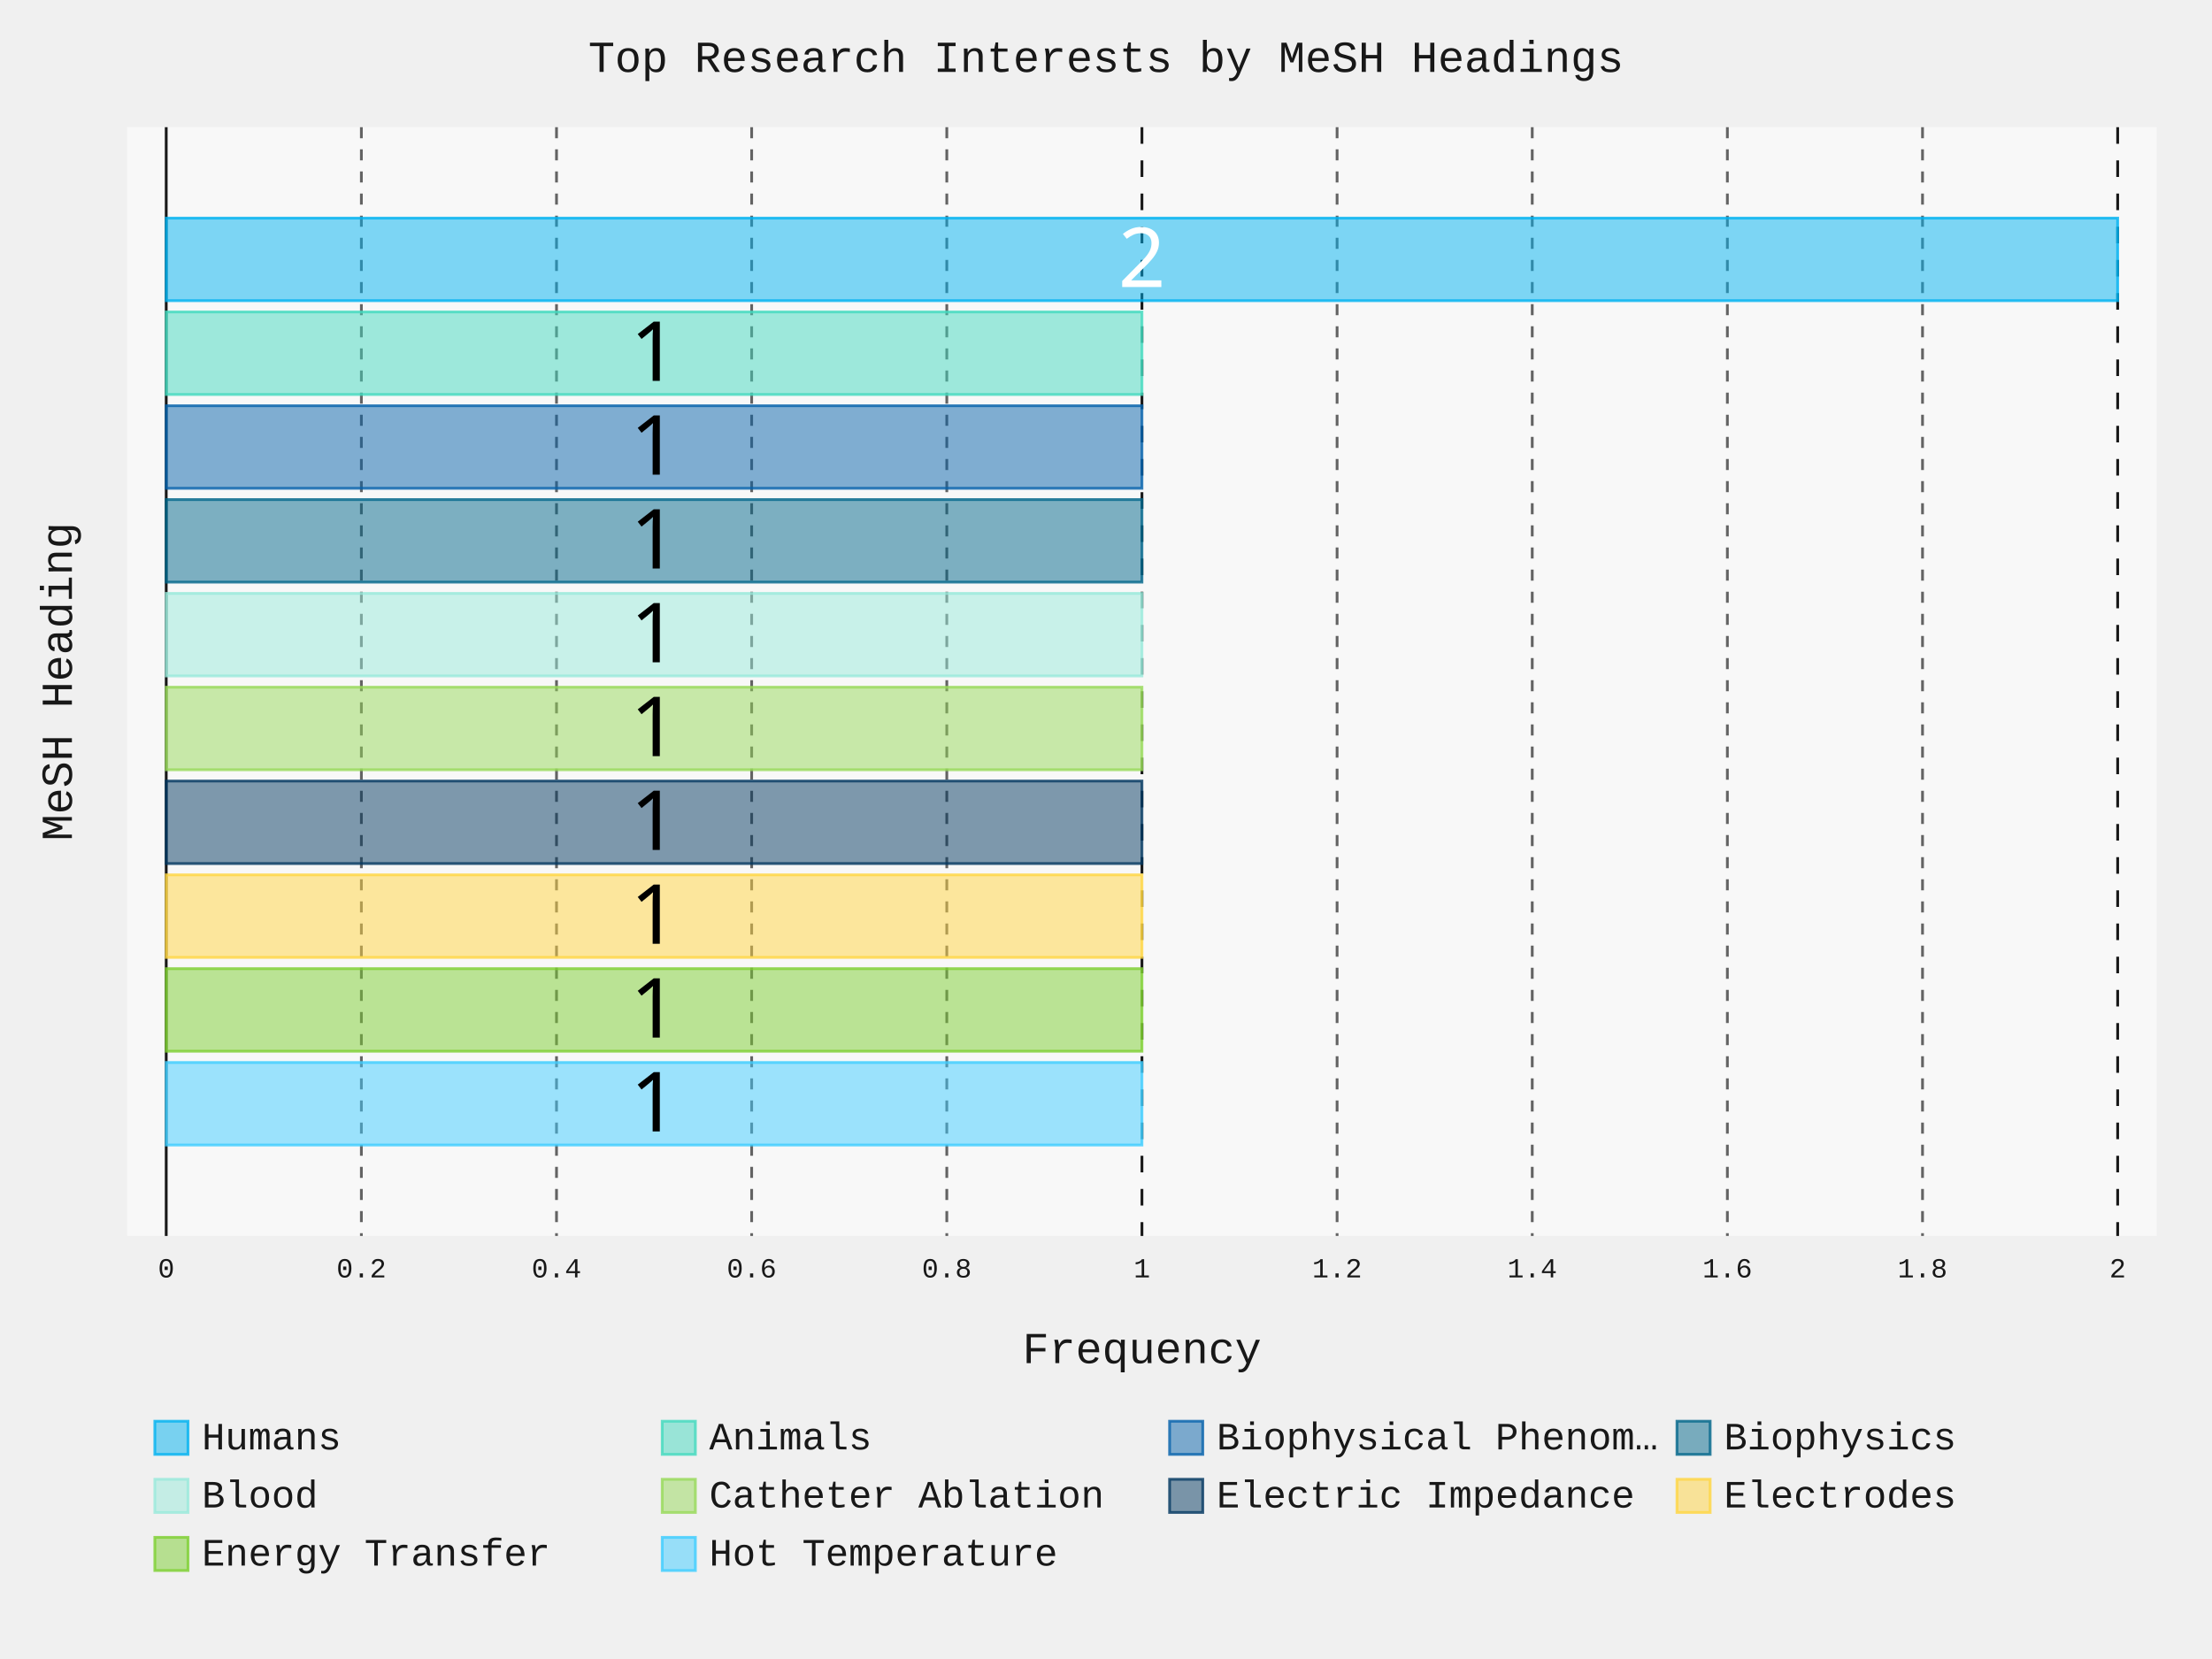
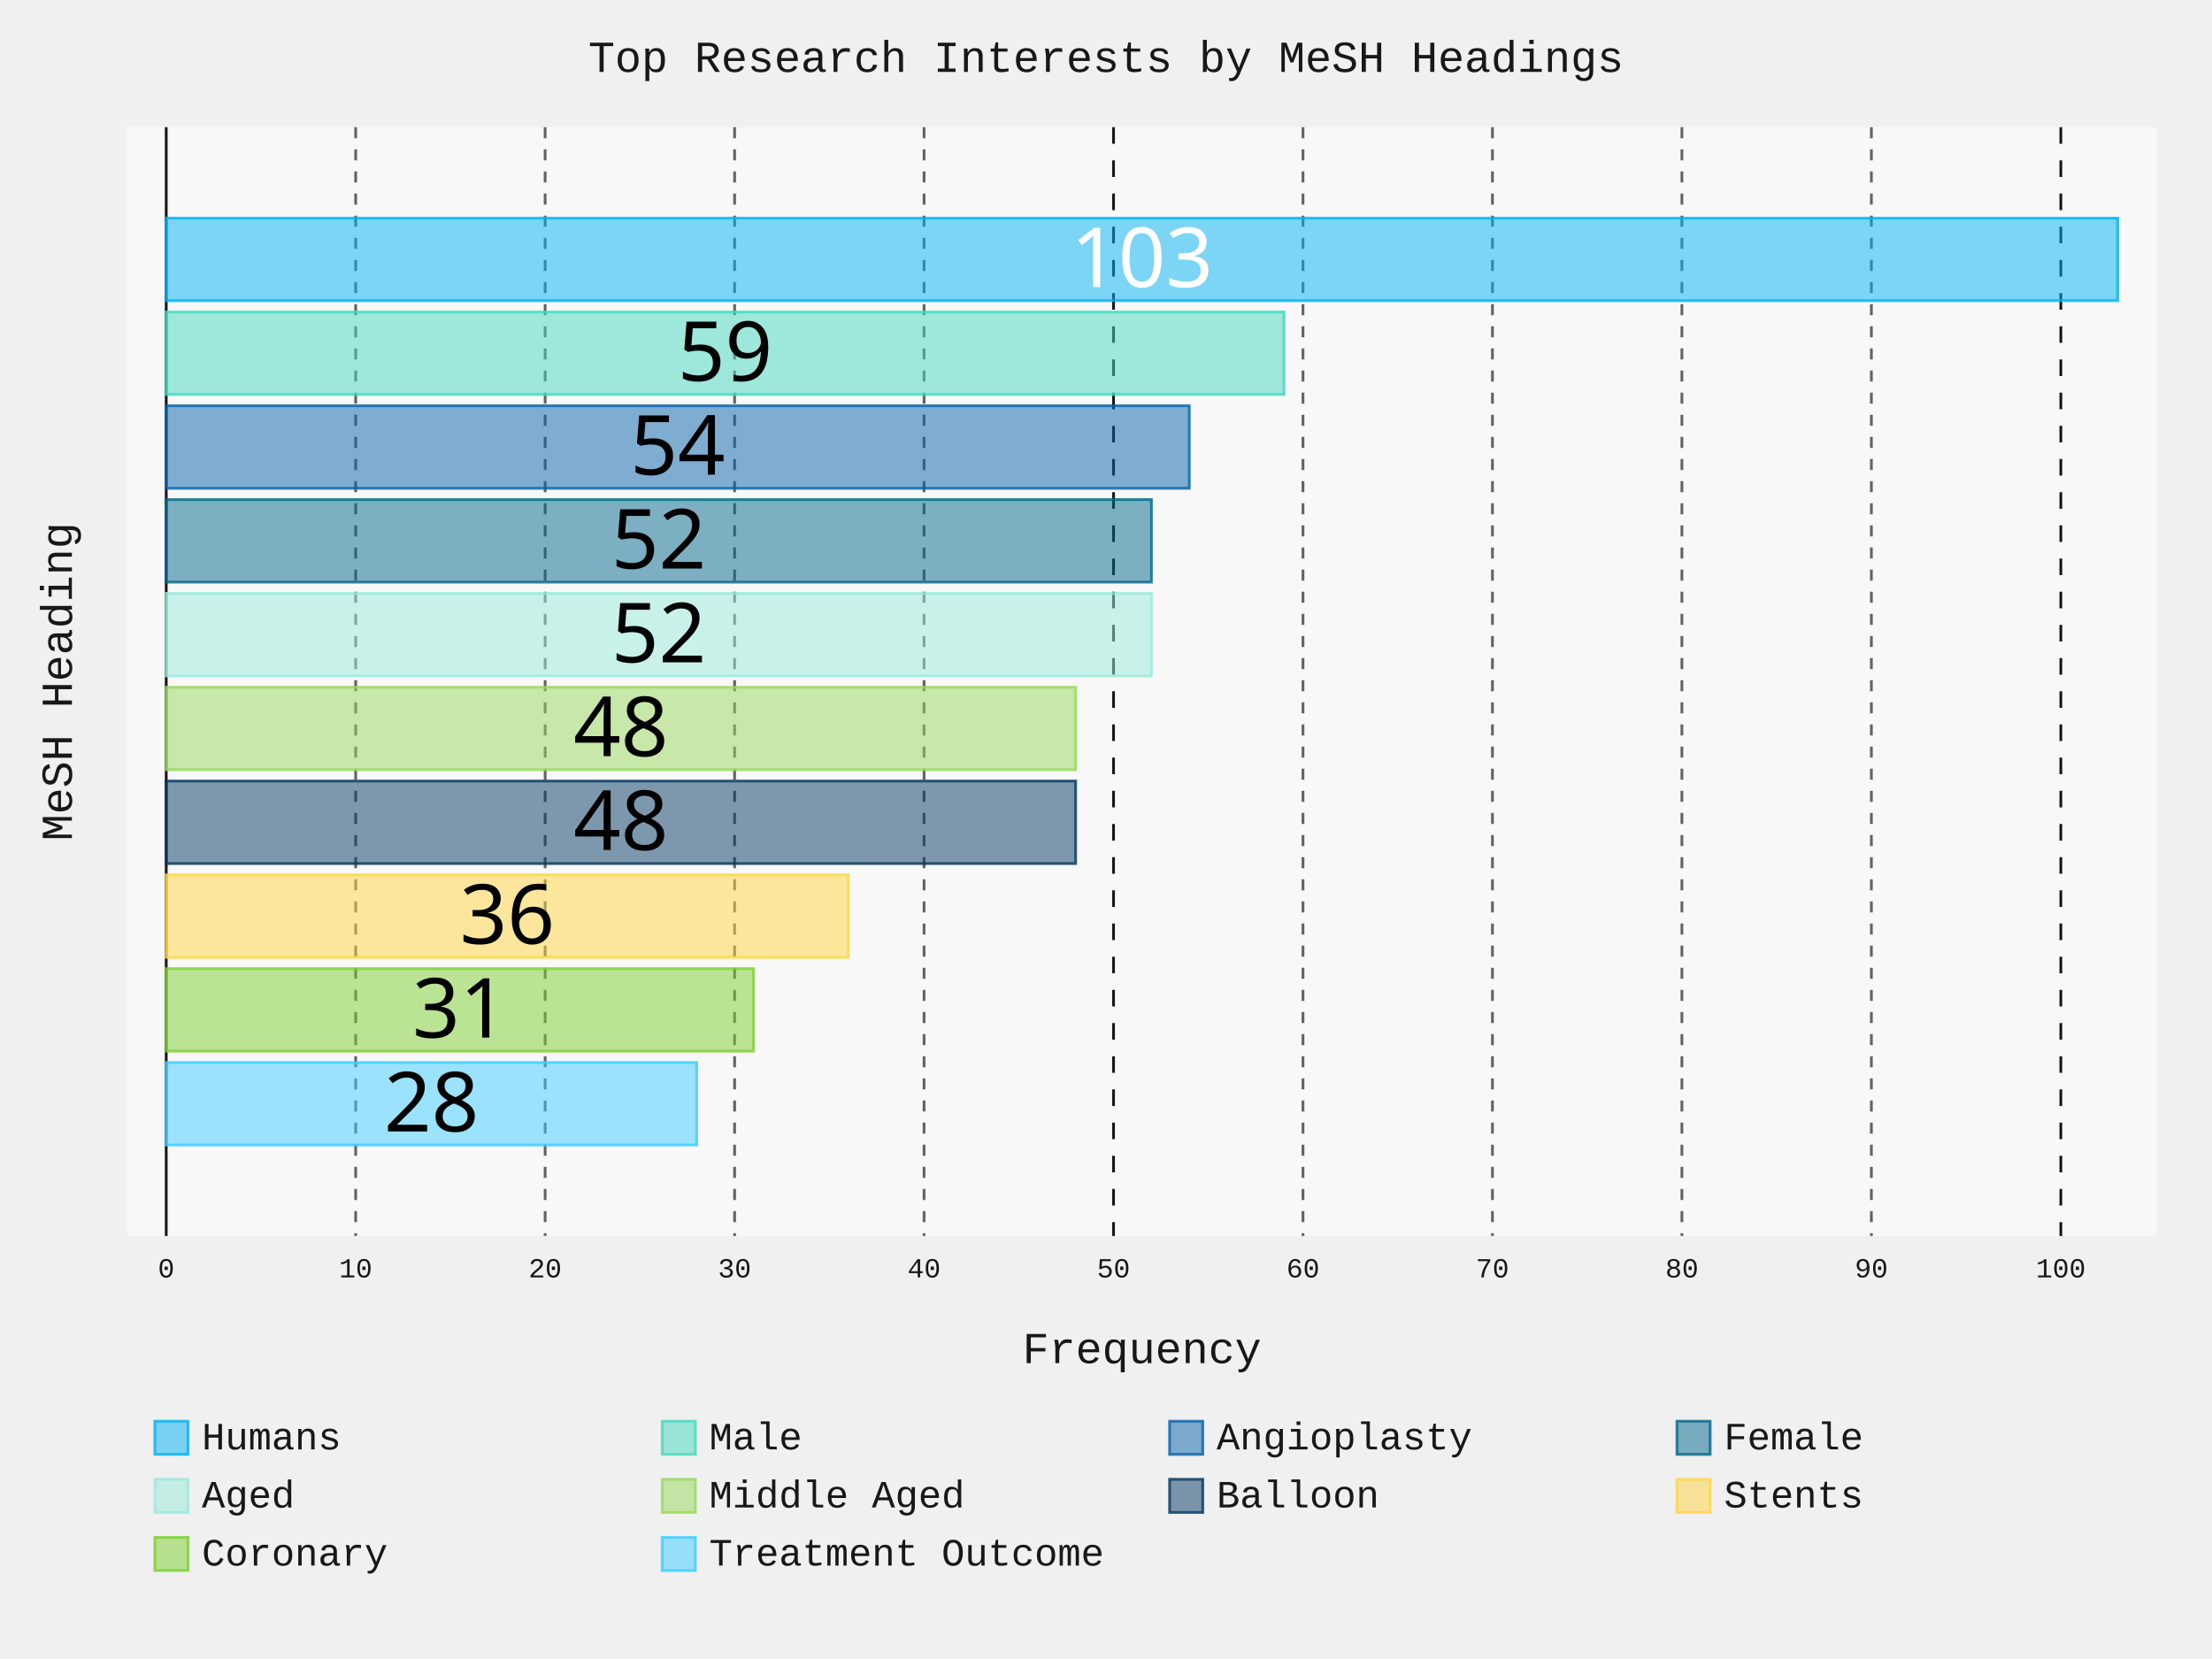
- <svg xmlns="http://www.w3.org/2000/svg" class="pygal-chart" id="chart-68ee748e-af53-4d6b-b1d8-5d255f3762d7" viewBox="0 0 800 600">
+ <svg xmlns="http://www.w3.org/2000/svg" class="pygal-chart" id="chart-0fa3976e-1bdc-4e65-8bab-09f7c438bee8" viewBox="0 0 800 600">
  <defs>
-     <style type="text/css">#chart-68ee748e-af53-4d6b-b1d8-5d255f3762d7{-webkit-user-select:none;-webkit-font-smoothing:antialiased;font-family:Consolas,"Liberation Mono",Menlo,Courier,monospace}#chart-68ee748e-af53-4d6b-b1d8-5d255f3762d7 .title{font-family:Consolas,"Liberation Mono",Menlo,Courier,monospace;font-size:16px}#chart-68ee748e-af53-4d6b-b1d8-5d255f3762d7 .legends .legend text{font-family:Consolas,"Liberation Mono",Menlo,Courier,monospace;font-size:14px}#chart-68ee748e-af53-4d6b-b1d8-5d255f3762d7 .axis text{font-family:Consolas,"Liberation Mono",Menlo,Courier,monospace;font-size:10px}#chart-68ee748e-af53-4d6b-b1d8-5d255f3762d7 .axis text.major{font-family:Consolas,"Liberation Mono",Menlo,Courier,monospace;font-size:10px}#chart-68ee748e-af53-4d6b-b1d8-5d255f3762d7 .text-overlay text.value{font-family:Raleway;font-size:30px}#chart-68ee748e-af53-4d6b-b1d8-5d255f3762d7 .text-overlay text.label{font-family:Consolas,"Liberation Mono",Menlo,Courier,monospace;font-size:10px}#chart-68ee748e-af53-4d6b-b1d8-5d255f3762d7 .tooltip{font-family:Consolas,"Liberation Mono",Menlo,Courier,monospace;font-size:14px}#chart-68ee748e-af53-4d6b-b1d8-5d255f3762d7 text.no_data{font-family:Consolas,"Liberation Mono",Menlo,Courier,monospace;font-size:64px}
- #chart-68ee748e-af53-4d6b-b1d8-5d255f3762d7{background-color:#f0f0f0}#chart-68ee748e-af53-4d6b-b1d8-5d255f3762d7 path,#chart-68ee748e-af53-4d6b-b1d8-5d255f3762d7 line,#chart-68ee748e-af53-4d6b-b1d8-5d255f3762d7 rect,#chart-68ee748e-af53-4d6b-b1d8-5d255f3762d7 circle{-webkit-transition:250ms ease-in;-moz-transition:250ms ease-in;transition:250ms ease-in}#chart-68ee748e-af53-4d6b-b1d8-5d255f3762d7 .graph &gt; .background{fill:#f0f0f0}#chart-68ee748e-af53-4d6b-b1d8-5d255f3762d7 .plot &gt; .background{fill:#f8f8f8}#chart-68ee748e-af53-4d6b-b1d8-5d255f3762d7 .graph{fill:rgba(0,0,0,0.9)}#chart-68ee748e-af53-4d6b-b1d8-5d255f3762d7 text.no_data{fill:rgba(0,0,0,0.9)}#chart-68ee748e-af53-4d6b-b1d8-5d255f3762d7 .title{fill:rgba(0,0,0,0.9)}#chart-68ee748e-af53-4d6b-b1d8-5d255f3762d7 .legends .legend text{fill:rgba(0,0,0,0.9)}#chart-68ee748e-af53-4d6b-b1d8-5d255f3762d7 .legends .legend:hover text{fill:rgba(0,0,0,0.9)}#chart-68ee748e-af53-4d6b-b1d8-5d255f3762d7 .axis .line{stroke:rgba(0,0,0,0.9)}#chart-68ee748e-af53-4d6b-b1d8-5d255f3762d7 .axis .guide.line{stroke:rgba(0,0,0,0.6)}#chart-68ee748e-af53-4d6b-b1d8-5d255f3762d7 .axis .major.line{stroke:rgba(0,0,0,0.9)}#chart-68ee748e-af53-4d6b-b1d8-5d255f3762d7 .axis text.major{fill:rgba(0,0,0,0.9)}#chart-68ee748e-af53-4d6b-b1d8-5d255f3762d7 .axis.y .guides:hover .guide.line,#chart-68ee748e-af53-4d6b-b1d8-5d255f3762d7 .line-graph .axis.x .guides:hover .guide.line,#chart-68ee748e-af53-4d6b-b1d8-5d255f3762d7 .stackedline-graph .axis.x .guides:hover .guide.line,#chart-68ee748e-af53-4d6b-b1d8-5d255f3762d7 .xy-graph .axis.x .guides:hover .guide.line{stroke:rgba(0,0,0,0.9)}#chart-68ee748e-af53-4d6b-b1d8-5d255f3762d7 .axis .guides:hover text{fill:rgba(0,0,0,0.9)}#chart-68ee748e-af53-4d6b-b1d8-5d255f3762d7 .reactive{fill-opacity:.5;stroke-opacity:.8}#chart-68ee748e-af53-4d6b-b1d8-5d255f3762d7 .ci{stroke:rgba(0,0,0,0.9)}#chart-68ee748e-af53-4d6b-b1d8-5d255f3762d7 .reactive.active,#chart-68ee748e-af53-4d6b-b1d8-5d255f3762d7 .active .reactive{fill-opacity:.9;stroke-opacity:.9;stroke-width:4}#chart-68ee748e-af53-4d6b-b1d8-5d255f3762d7 .ci .reactive.active{stroke-width:1.5}#chart-68ee748e-af53-4d6b-b1d8-5d255f3762d7 .series text{fill:rgba(0,0,0,0.9)}#chart-68ee748e-af53-4d6b-b1d8-5d255f3762d7 .tooltip rect{fill:#f8f8f8;stroke:rgba(0,0,0,0.9);-webkit-transition:opacity 250ms ease-in;-moz-transition:opacity 250ms ease-in;transition:opacity 250ms ease-in}#chart-68ee748e-af53-4d6b-b1d8-5d255f3762d7 .tooltip .label{fill:rgba(0,0,0,0.9)}#chart-68ee748e-af53-4d6b-b1d8-5d255f3762d7 .tooltip .label{fill:rgba(0,0,0,0.9)}#chart-68ee748e-af53-4d6b-b1d8-5d255f3762d7 .tooltip .legend{font-size:.8em;fill:rgba(0,0,0,0.6)}#chart-68ee748e-af53-4d6b-b1d8-5d255f3762d7 .tooltip .x_label{font-size:.6em;fill:rgba(0,0,0,0.9)}#chart-68ee748e-af53-4d6b-b1d8-5d255f3762d7 .tooltip .xlink{font-size:.5em;text-decoration:underline}#chart-68ee748e-af53-4d6b-b1d8-5d255f3762d7 .tooltip .value{font-size:1.5em}#chart-68ee748e-af53-4d6b-b1d8-5d255f3762d7 .bound{font-size:.5em}#chart-68ee748e-af53-4d6b-b1d8-5d255f3762d7 .max-value{font-size:.75em;fill:rgba(0,0,0,0.6)}#chart-68ee748e-af53-4d6b-b1d8-5d255f3762d7 .map-element{fill:#f8f8f8;stroke:rgba(0,0,0,0.6) !important}#chart-68ee748e-af53-4d6b-b1d8-5d255f3762d7 .map-element .reactive{fill-opacity:inherit;stroke-opacity:inherit}#chart-68ee748e-af53-4d6b-b1d8-5d255f3762d7 .color-0,#chart-68ee748e-af53-4d6b-b1d8-5d255f3762d7 .color-0 a:visited{stroke:#00b2f0;fill:#00b2f0}#chart-68ee748e-af53-4d6b-b1d8-5d255f3762d7 .color-1,#chart-68ee748e-af53-4d6b-b1d8-5d255f3762d7 .color-1 a:visited{stroke:#43d9be;fill:#43d9be}#chart-68ee748e-af53-4d6b-b1d8-5d255f3762d7 .color-2,#chart-68ee748e-af53-4d6b-b1d8-5d255f3762d7 .color-2 a:visited{stroke:#0662ab;fill:#0662ab}#chart-68ee748e-af53-4d6b-b1d8-5d255f3762d7 .color-3,#chart-68ee748e-af53-4d6b-b1d8-5d255f3762d7 .color-3 a:visited{stroke:#00668a;fill:#00668a}#chart-68ee748e-af53-4d6b-b1d8-5d255f3762d7 .color-4,#chart-68ee748e-af53-4d6b-b1d8-5d255f3762d7 .color-4 a:visited{stroke:#98eadb;fill:#98eadb}#chart-68ee748e-af53-4d6b-b1d8-5d255f3762d7 .color-5,#chart-68ee748e-af53-4d6b-b1d8-5d255f3762d7 .color-5 a:visited{stroke:#97d959;fill:#97d959}#chart-68ee748e-af53-4d6b-b1d8-5d255f3762d7 .color-6,#chart-68ee748e-af53-4d6b-b1d8-5d255f3762d7 .color-6 a:visited{stroke:#033861;fill:#033861}#chart-68ee748e-af53-4d6b-b1d8-5d255f3762d7 .color-7,#chart-68ee748e-af53-4d6b-b1d8-5d255f3762d7 .color-7 a:visited{stroke:#ffd541;fill:#ffd541}#chart-68ee748e-af53-4d6b-b1d8-5d255f3762d7 .color-8,#chart-68ee748e-af53-4d6b-b1d8-5d255f3762d7 .color-8 a:visited{stroke:#7dcf30;fill:#7dcf30}#chart-68ee748e-af53-4d6b-b1d8-5d255f3762d7 .color-9,#chart-68ee748e-af53-4d6b-b1d8-5d255f3762d7 .color-9 a:visited{stroke:#3ecdff;fill:#3ecdff}#chart-68ee748e-af53-4d6b-b1d8-5d255f3762d7 .text-overlay .color-0 text{fill:white}#chart-68ee748e-af53-4d6b-b1d8-5d255f3762d7 .text-overlay .color-1 text{fill:black}#chart-68ee748e-af53-4d6b-b1d8-5d255f3762d7 .text-overlay .color-2 text{fill:black}#chart-68ee748e-af53-4d6b-b1d8-5d255f3762d7 .text-overlay .color-3 text{fill:black}#chart-68ee748e-af53-4d6b-b1d8-5d255f3762d7 .text-overlay .color-4 text{fill:black}#chart-68ee748e-af53-4d6b-b1d8-5d255f3762d7 .text-overlay .color-5 text{fill:black}#chart-68ee748e-af53-4d6b-b1d8-5d255f3762d7 .text-overlay .color-6 text{fill:black}#chart-68ee748e-af53-4d6b-b1d8-5d255f3762d7 .text-overlay .color-7 text{fill:black}#chart-68ee748e-af53-4d6b-b1d8-5d255f3762d7 .text-overlay .color-8 text{fill:black}#chart-68ee748e-af53-4d6b-b1d8-5d255f3762d7 .text-overlay .color-9 text{fill:black}
- #chart-68ee748e-af53-4d6b-b1d8-5d255f3762d7 text.no_data{text-anchor:middle}#chart-68ee748e-af53-4d6b-b1d8-5d255f3762d7 .guide.line{fill:none}#chart-68ee748e-af53-4d6b-b1d8-5d255f3762d7 .centered{text-anchor:middle}#chart-68ee748e-af53-4d6b-b1d8-5d255f3762d7 .title{text-anchor:middle}#chart-68ee748e-af53-4d6b-b1d8-5d255f3762d7 .legends .legend text{fill-opacity:1}#chart-68ee748e-af53-4d6b-b1d8-5d255f3762d7 .axis.x text{text-anchor:middle}#chart-68ee748e-af53-4d6b-b1d8-5d255f3762d7 .axis.x:not(.web) text[transform]{text-anchor:start}#chart-68ee748e-af53-4d6b-b1d8-5d255f3762d7 .axis.x:not(.web) text[transform].backwards{text-anchor:end}#chart-68ee748e-af53-4d6b-b1d8-5d255f3762d7 .axis.y text{text-anchor:end}#chart-68ee748e-af53-4d6b-b1d8-5d255f3762d7 .axis.y text[transform].backwards{text-anchor:start}#chart-68ee748e-af53-4d6b-b1d8-5d255f3762d7 .axis.y2 text{text-anchor:start}#chart-68ee748e-af53-4d6b-b1d8-5d255f3762d7 .axis.y2 text[transform].backwards{text-anchor:end}#chart-68ee748e-af53-4d6b-b1d8-5d255f3762d7 .axis .guide.line{stroke-dasharray:4,4}#chart-68ee748e-af53-4d6b-b1d8-5d255f3762d7 .axis .major.guide.line{stroke-dasharray:6,6}#chart-68ee748e-af53-4d6b-b1d8-5d255f3762d7 .horizontal .axis.y .guide.line,#chart-68ee748e-af53-4d6b-b1d8-5d255f3762d7 .horizontal .axis.y2 .guide.line,#chart-68ee748e-af53-4d6b-b1d8-5d255f3762d7 .vertical .axis.x .guide.line{opacity:0}#chart-68ee748e-af53-4d6b-b1d8-5d255f3762d7 .horizontal .axis.always_show .guide.line,#chart-68ee748e-af53-4d6b-b1d8-5d255f3762d7 .vertical .axis.always_show .guide.line{opacity:1 !important}#chart-68ee748e-af53-4d6b-b1d8-5d255f3762d7 .axis.y .guides:hover .guide.line,#chart-68ee748e-af53-4d6b-b1d8-5d255f3762d7 .axis.y2 .guides:hover .guide.line,#chart-68ee748e-af53-4d6b-b1d8-5d255f3762d7 .axis.x .guides:hover .guide.line{opacity:1}#chart-68ee748e-af53-4d6b-b1d8-5d255f3762d7 .axis .guides:hover text{opacity:1}#chart-68ee748e-af53-4d6b-b1d8-5d255f3762d7 .nofill{fill:none}#chart-68ee748e-af53-4d6b-b1d8-5d255f3762d7 .subtle-fill{fill-opacity:.2}#chart-68ee748e-af53-4d6b-b1d8-5d255f3762d7 .dot{stroke-width:1px;fill-opacity:1}#chart-68ee748e-af53-4d6b-b1d8-5d255f3762d7 .dot.active{stroke-width:5px}#chart-68ee748e-af53-4d6b-b1d8-5d255f3762d7 .dot.negative{fill:transparent}#chart-68ee748e-af53-4d6b-b1d8-5d255f3762d7 text,#chart-68ee748e-af53-4d6b-b1d8-5d255f3762d7 tspan{stroke:none !important}#chart-68ee748e-af53-4d6b-b1d8-5d255f3762d7 .series text.active{opacity:1}#chart-68ee748e-af53-4d6b-b1d8-5d255f3762d7 .tooltip rect{fill-opacity:.95;stroke-width:.5}#chart-68ee748e-af53-4d6b-b1d8-5d255f3762d7 .tooltip text{fill-opacity:1}#chart-68ee748e-af53-4d6b-b1d8-5d255f3762d7 .showable{visibility:hidden}#chart-68ee748e-af53-4d6b-b1d8-5d255f3762d7 .showable.shown{visibility:visible}#chart-68ee748e-af53-4d6b-b1d8-5d255f3762d7 .gauge-background{fill:rgba(229,229,229,1);stroke:none}#chart-68ee748e-af53-4d6b-b1d8-5d255f3762d7 .bg-lines{stroke:#f0f0f0;stroke-width:2px}</style>
+     <style type="text/css">#chart-0fa3976e-1bdc-4e65-8bab-09f7c438bee8{-webkit-user-select:none;-webkit-font-smoothing:antialiased;font-family:Consolas,"Liberation Mono",Menlo,Courier,monospace}#chart-0fa3976e-1bdc-4e65-8bab-09f7c438bee8 .title{font-family:Consolas,"Liberation Mono",Menlo,Courier,monospace;font-size:16px}#chart-0fa3976e-1bdc-4e65-8bab-09f7c438bee8 .legends .legend text{font-family:Consolas,"Liberation Mono",Menlo,Courier,monospace;font-size:14px}#chart-0fa3976e-1bdc-4e65-8bab-09f7c438bee8 .axis text{font-family:Consolas,"Liberation Mono",Menlo,Courier,monospace;font-size:10px}#chart-0fa3976e-1bdc-4e65-8bab-09f7c438bee8 .axis text.major{font-family:Consolas,"Liberation Mono",Menlo,Courier,monospace;font-size:10px}#chart-0fa3976e-1bdc-4e65-8bab-09f7c438bee8 .text-overlay text.value{font-family:Raleway;font-size:30px}#chart-0fa3976e-1bdc-4e65-8bab-09f7c438bee8 .text-overlay text.label{font-family:Consolas,"Liberation Mono",Menlo,Courier,monospace;font-size:10px}#chart-0fa3976e-1bdc-4e65-8bab-09f7c438bee8 .tooltip{font-family:Consolas,"Liberation Mono",Menlo,Courier,monospace;font-size:14px}#chart-0fa3976e-1bdc-4e65-8bab-09f7c438bee8 text.no_data{font-family:Consolas,"Liberation Mono",Menlo,Courier,monospace;font-size:64px}
+ #chart-0fa3976e-1bdc-4e65-8bab-09f7c438bee8{background-color:#f0f0f0}#chart-0fa3976e-1bdc-4e65-8bab-09f7c438bee8 path,#chart-0fa3976e-1bdc-4e65-8bab-09f7c438bee8 line,#chart-0fa3976e-1bdc-4e65-8bab-09f7c438bee8 rect,#chart-0fa3976e-1bdc-4e65-8bab-09f7c438bee8 circle{-webkit-transition:250ms ease-in;-moz-transition:250ms ease-in;transition:250ms ease-in}#chart-0fa3976e-1bdc-4e65-8bab-09f7c438bee8 .graph &gt; .background{fill:#f0f0f0}#chart-0fa3976e-1bdc-4e65-8bab-09f7c438bee8 .plot &gt; .background{fill:#f8f8f8}#chart-0fa3976e-1bdc-4e65-8bab-09f7c438bee8 .graph{fill:rgba(0,0,0,0.9)}#chart-0fa3976e-1bdc-4e65-8bab-09f7c438bee8 text.no_data{fill:rgba(0,0,0,0.9)}#chart-0fa3976e-1bdc-4e65-8bab-09f7c438bee8 .title{fill:rgba(0,0,0,0.9)}#chart-0fa3976e-1bdc-4e65-8bab-09f7c438bee8 .legends .legend text{fill:rgba(0,0,0,0.9)}#chart-0fa3976e-1bdc-4e65-8bab-09f7c438bee8 .legends .legend:hover text{fill:rgba(0,0,0,0.9)}#chart-0fa3976e-1bdc-4e65-8bab-09f7c438bee8 .axis .line{stroke:rgba(0,0,0,0.9)}#chart-0fa3976e-1bdc-4e65-8bab-09f7c438bee8 .axis .guide.line{stroke:rgba(0,0,0,0.6)}#chart-0fa3976e-1bdc-4e65-8bab-09f7c438bee8 .axis .major.line{stroke:rgba(0,0,0,0.9)}#chart-0fa3976e-1bdc-4e65-8bab-09f7c438bee8 .axis text.major{fill:rgba(0,0,0,0.9)}#chart-0fa3976e-1bdc-4e65-8bab-09f7c438bee8 .axis.y .guides:hover .guide.line,#chart-0fa3976e-1bdc-4e65-8bab-09f7c438bee8 .line-graph .axis.x .guides:hover .guide.line,#chart-0fa3976e-1bdc-4e65-8bab-09f7c438bee8 .stackedline-graph .axis.x .guides:hover .guide.line,#chart-0fa3976e-1bdc-4e65-8bab-09f7c438bee8 .xy-graph .axis.x .guides:hover .guide.line{stroke:rgba(0,0,0,0.9)}#chart-0fa3976e-1bdc-4e65-8bab-09f7c438bee8 .axis .guides:hover text{fill:rgba(0,0,0,0.9)}#chart-0fa3976e-1bdc-4e65-8bab-09f7c438bee8 .reactive{fill-opacity:.5;stroke-opacity:.8}#chart-0fa3976e-1bdc-4e65-8bab-09f7c438bee8 .ci{stroke:rgba(0,0,0,0.9)}#chart-0fa3976e-1bdc-4e65-8bab-09f7c438bee8 .reactive.active,#chart-0fa3976e-1bdc-4e65-8bab-09f7c438bee8 .active .reactive{fill-opacity:.9;stroke-opacity:.9;stroke-width:4}#chart-0fa3976e-1bdc-4e65-8bab-09f7c438bee8 .ci .reactive.active{stroke-width:1.5}#chart-0fa3976e-1bdc-4e65-8bab-09f7c438bee8 .series text{fill:rgba(0,0,0,0.9)}#chart-0fa3976e-1bdc-4e65-8bab-09f7c438bee8 .tooltip rect{fill:#f8f8f8;stroke:rgba(0,0,0,0.9);-webkit-transition:opacity 250ms ease-in;-moz-transition:opacity 250ms ease-in;transition:opacity 250ms ease-in}#chart-0fa3976e-1bdc-4e65-8bab-09f7c438bee8 .tooltip .label{fill:rgba(0,0,0,0.9)}#chart-0fa3976e-1bdc-4e65-8bab-09f7c438bee8 .tooltip .label{fill:rgba(0,0,0,0.9)}#chart-0fa3976e-1bdc-4e65-8bab-09f7c438bee8 .tooltip .legend{font-size:.8em;fill:rgba(0,0,0,0.6)}#chart-0fa3976e-1bdc-4e65-8bab-09f7c438bee8 .tooltip .x_label{font-size:.6em;fill:rgba(0,0,0,0.9)}#chart-0fa3976e-1bdc-4e65-8bab-09f7c438bee8 .tooltip .xlink{font-size:.5em;text-decoration:underline}#chart-0fa3976e-1bdc-4e65-8bab-09f7c438bee8 .tooltip .value{font-size:1.5em}#chart-0fa3976e-1bdc-4e65-8bab-09f7c438bee8 .bound{font-size:.5em}#chart-0fa3976e-1bdc-4e65-8bab-09f7c438bee8 .max-value{font-size:.75em;fill:rgba(0,0,0,0.6)}#chart-0fa3976e-1bdc-4e65-8bab-09f7c438bee8 .map-element{fill:#f8f8f8;stroke:rgba(0,0,0,0.6) !important}#chart-0fa3976e-1bdc-4e65-8bab-09f7c438bee8 .map-element .reactive{fill-opacity:inherit;stroke-opacity:inherit}#chart-0fa3976e-1bdc-4e65-8bab-09f7c438bee8 .color-0,#chart-0fa3976e-1bdc-4e65-8bab-09f7c438bee8 .color-0 a:visited{stroke:#00b2f0;fill:#00b2f0}#chart-0fa3976e-1bdc-4e65-8bab-09f7c438bee8 .color-1,#chart-0fa3976e-1bdc-4e65-8bab-09f7c438bee8 .color-1 a:visited{stroke:#43d9be;fill:#43d9be}#chart-0fa3976e-1bdc-4e65-8bab-09f7c438bee8 .color-2,#chart-0fa3976e-1bdc-4e65-8bab-09f7c438bee8 .color-2 a:visited{stroke:#0662ab;fill:#0662ab}#chart-0fa3976e-1bdc-4e65-8bab-09f7c438bee8 .color-3,#chart-0fa3976e-1bdc-4e65-8bab-09f7c438bee8 .color-3 a:visited{stroke:#00668a;fill:#00668a}#chart-0fa3976e-1bdc-4e65-8bab-09f7c438bee8 .color-4,#chart-0fa3976e-1bdc-4e65-8bab-09f7c438bee8 .color-4 a:visited{stroke:#98eadb;fill:#98eadb}#chart-0fa3976e-1bdc-4e65-8bab-09f7c438bee8 .color-5,#chart-0fa3976e-1bdc-4e65-8bab-09f7c438bee8 .color-5 a:visited{stroke:#97d959;fill:#97d959}#chart-0fa3976e-1bdc-4e65-8bab-09f7c438bee8 .color-6,#chart-0fa3976e-1bdc-4e65-8bab-09f7c438bee8 .color-6 a:visited{stroke:#033861;fill:#033861}#chart-0fa3976e-1bdc-4e65-8bab-09f7c438bee8 .color-7,#chart-0fa3976e-1bdc-4e65-8bab-09f7c438bee8 .color-7 a:visited{stroke:#ffd541;fill:#ffd541}#chart-0fa3976e-1bdc-4e65-8bab-09f7c438bee8 .color-8,#chart-0fa3976e-1bdc-4e65-8bab-09f7c438bee8 .color-8 a:visited{stroke:#7dcf30;fill:#7dcf30}#chart-0fa3976e-1bdc-4e65-8bab-09f7c438bee8 .color-9,#chart-0fa3976e-1bdc-4e65-8bab-09f7c438bee8 .color-9 a:visited{stroke:#3ecdff;fill:#3ecdff}#chart-0fa3976e-1bdc-4e65-8bab-09f7c438bee8 .text-overlay .color-0 text{fill:white}#chart-0fa3976e-1bdc-4e65-8bab-09f7c438bee8 .text-overlay .color-1 text{fill:black}#chart-0fa3976e-1bdc-4e65-8bab-09f7c438bee8 .text-overlay .color-2 text{fill:black}#chart-0fa3976e-1bdc-4e65-8bab-09f7c438bee8 .text-overlay .color-3 text{fill:black}#chart-0fa3976e-1bdc-4e65-8bab-09f7c438bee8 .text-overlay .color-4 text{fill:black}#chart-0fa3976e-1bdc-4e65-8bab-09f7c438bee8 .text-overlay .color-5 text{fill:black}#chart-0fa3976e-1bdc-4e65-8bab-09f7c438bee8 .text-overlay .color-6 text{fill:black}#chart-0fa3976e-1bdc-4e65-8bab-09f7c438bee8 .text-overlay .color-7 text{fill:black}#chart-0fa3976e-1bdc-4e65-8bab-09f7c438bee8 .text-overlay .color-8 text{fill:black}#chart-0fa3976e-1bdc-4e65-8bab-09f7c438bee8 .text-overlay .color-9 text{fill:black}
+ #chart-0fa3976e-1bdc-4e65-8bab-09f7c438bee8 text.no_data{text-anchor:middle}#chart-0fa3976e-1bdc-4e65-8bab-09f7c438bee8 .guide.line{fill:none}#chart-0fa3976e-1bdc-4e65-8bab-09f7c438bee8 .centered{text-anchor:middle}#chart-0fa3976e-1bdc-4e65-8bab-09f7c438bee8 .title{text-anchor:middle}#chart-0fa3976e-1bdc-4e65-8bab-09f7c438bee8 .legends .legend text{fill-opacity:1}#chart-0fa3976e-1bdc-4e65-8bab-09f7c438bee8 .axis.x text{text-anchor:middle}#chart-0fa3976e-1bdc-4e65-8bab-09f7c438bee8 .axis.x:not(.web) text[transform]{text-anchor:start}#chart-0fa3976e-1bdc-4e65-8bab-09f7c438bee8 .axis.x:not(.web) text[transform].backwards{text-anchor:end}#chart-0fa3976e-1bdc-4e65-8bab-09f7c438bee8 .axis.y text{text-anchor:end}#chart-0fa3976e-1bdc-4e65-8bab-09f7c438bee8 .axis.y text[transform].backwards{text-anchor:start}#chart-0fa3976e-1bdc-4e65-8bab-09f7c438bee8 .axis.y2 text{text-anchor:start}#chart-0fa3976e-1bdc-4e65-8bab-09f7c438bee8 .axis.y2 text[transform].backwards{text-anchor:end}#chart-0fa3976e-1bdc-4e65-8bab-09f7c438bee8 .axis .guide.line{stroke-dasharray:4,4}#chart-0fa3976e-1bdc-4e65-8bab-09f7c438bee8 .axis .major.guide.line{stroke-dasharray:6,6}#chart-0fa3976e-1bdc-4e65-8bab-09f7c438bee8 .horizontal .axis.y .guide.line,#chart-0fa3976e-1bdc-4e65-8bab-09f7c438bee8 .horizontal .axis.y2 .guide.line,#chart-0fa3976e-1bdc-4e65-8bab-09f7c438bee8 .vertical .axis.x .guide.line{opacity:0}#chart-0fa3976e-1bdc-4e65-8bab-09f7c438bee8 .horizontal .axis.always_show .guide.line,#chart-0fa3976e-1bdc-4e65-8bab-09f7c438bee8 .vertical .axis.always_show .guide.line{opacity:1 !important}#chart-0fa3976e-1bdc-4e65-8bab-09f7c438bee8 .axis.y .guides:hover .guide.line,#chart-0fa3976e-1bdc-4e65-8bab-09f7c438bee8 .axis.y2 .guides:hover .guide.line,#chart-0fa3976e-1bdc-4e65-8bab-09f7c438bee8 .axis.x .guides:hover .guide.line{opacity:1}#chart-0fa3976e-1bdc-4e65-8bab-09f7c438bee8 .axis .guides:hover text{opacity:1}#chart-0fa3976e-1bdc-4e65-8bab-09f7c438bee8 .nofill{fill:none}#chart-0fa3976e-1bdc-4e65-8bab-09f7c438bee8 .subtle-fill{fill-opacity:.2}#chart-0fa3976e-1bdc-4e65-8bab-09f7c438bee8 .dot{stroke-width:1px;fill-opacity:1}#chart-0fa3976e-1bdc-4e65-8bab-09f7c438bee8 .dot.active{stroke-width:5px}#chart-0fa3976e-1bdc-4e65-8bab-09f7c438bee8 .dot.negative{fill:transparent}#chart-0fa3976e-1bdc-4e65-8bab-09f7c438bee8 text,#chart-0fa3976e-1bdc-4e65-8bab-09f7c438bee8 tspan{stroke:none !important}#chart-0fa3976e-1bdc-4e65-8bab-09f7c438bee8 .series text.active{opacity:1}#chart-0fa3976e-1bdc-4e65-8bab-09f7c438bee8 .tooltip rect{fill-opacity:.95;stroke-width:.5}#chart-0fa3976e-1bdc-4e65-8bab-09f7c438bee8 .tooltip text{fill-opacity:1}#chart-0fa3976e-1bdc-4e65-8bab-09f7c438bee8 .showable{visibility:hidden}#chart-0fa3976e-1bdc-4e65-8bab-09f7c438bee8 .showable.shown{visibility:visible}#chart-0fa3976e-1bdc-4e65-8bab-09f7c438bee8 .gauge-background{fill:rgba(229,229,229,1);stroke:none}#chart-0fa3976e-1bdc-4e65-8bab-09f7c438bee8 .bg-lines{stroke:#f0f0f0;stroke-width:2px}</style>
  </defs>
  <g class="graph horizontalbar-graph horizontal">
    <rect class="background" height="600" width="800" x="0" y="0" />
    <g class="plot" transform="translate(46, 46)">
      <rect class="background" height="401.0" width="734" x="0" y="0" />
      <g class="axis x always_show">
        <g class="guides">
          <path class="axis major line" d="M14.115 0 v401" />
          <text class="major" x="14.115" y="416.0">0</text>
        </g>
        <g class="guides">
-           <path class="guide line" d="M84.692 0 v401" />
-           <text class="" x="84.692" y="416.0">0.2</text>
-         </g>
-         <g class="guides">
-           <path class="guide line" d="M155.269 0 v401" />
-           <text class="" x="155.269" y="416.0">0.4</text>
-         </g>
-         <g class="guides">
-           <path class="guide line" d="M225.846 0 v401" />
-           <text class="" x="225.846" y="416.0">0.6</text>
-         </g>
-         <g class="guides">
-           <path class="guide line" d="M296.423 0 v401" />
-           <text class="" x="296.423" y="416.0">0.8</text>
-         </g>
-         <g class="guides">
-           <path class="major guide line" d="M367 0 v401" />
-           <text class="major" x="367.0" y="416.0">1</text>
-         </g>
-         <g class="guides">
-           <path class="guide line" d="M437.577 0 v401" />
-           <text class="" x="437.577" y="416.0">1.2</text>
-         </g>
-         <g class="guides">
-           <path class="guide line" d="M508.154 0 v401" />
-           <text class="" x="508.154" y="416.0">1.4</text>
-         </g>
-         <g class="guides">
-           <path class="guide line" d="M578.731 0 v401" />
-           <text class="" x="578.731" y="416.0">1.6</text>
-         </g>
-         <g class="guides">
-           <path class="guide line" d="M649.308 0 v401" />
-           <text class="" x="649.308" y="416.0">1.8</text>
-         </g>
-         <g class="guides">
-           <path class="major guide line" d="M719.885 0 v401" />
-           <text class="major" x="719.885" y="416.0">2</text>
+           <path class="guide line" d="M82.637 0 v401" />
+           <text class="" x="82.637" y="416.0">10</text>
+         </g>
+         <g class="guides">
+           <path class="guide line" d="M151.158 0 v401" />
+           <text class="" x="151.158" y="416.0">20</text>
+         </g>
+         <g class="guides">
+           <path class="guide line" d="M219.679 0 v401" />
+           <text class="" x="219.679" y="416.0">30</text>
+         </g>
+         <g class="guides">
+           <path class="guide line" d="M288.201 0 v401" />
+           <text class="" x="288.201" y="416.0">40</text>
+         </g>
+         <g class="guides">
+           <path class="major guide line" d="M356.722 0 v401" />
+           <text class="major" x="356.722" y="416.0">50</text>
+         </g>
+         <g class="guides">
+           <path class="guide line" d="M425.243 0 v401" />
+           <text class="" x="425.243" y="416.0">60</text>
+         </g>
+         <g class="guides">
+           <path class="guide line" d="M493.764 0 v401" />
+           <text class="" x="493.764" y="416.0">70</text>
+         </g>
+         <g class="guides">
+           <path class="guide line" d="M562.286 0 v401" />
+           <text class="" x="562.286" y="416.0">80</text>
+         </g>
+         <g class="guides">
+           <path class="guide line" d="M630.807 0 v401" />
+           <text class="" x="630.807" y="416.0">90</text>
+         </g>
+         <g class="guides">
+           <path class="major guide line" d="M699.328 0 v401" />
+           <text class="major" x="699.328" y="416.0">100</text>
        </g>
      </g>
      <g class="series serie-9 color-9">
        <g class="bars">
          <g class="bar">
-             <rect class="rect reactive tooltip-trigger" height="29.859" rx="0" ry="0" width="352.885" x="14.115" y="338.259" />
+             <rect class="rect reactive tooltip-trigger" height="29.859" rx="0" ry="0" width="191.86" x="14.115" y="338.259" />
          </g>
        </g>
      </g>
      <g class="series serie-8 color-8">
        <g class="bars">
          <g class="bar">
-             <rect class="rect reactive tooltip-trigger" height="29.859" rx="0" ry="0" width="352.885" x="14.115" y="304.328" />
+             <rect class="rect reactive tooltip-trigger" height="29.859" rx="0" ry="0" width="212.416" x="14.115" y="304.328" />
          </g>
        </g>
      </g>
      <g class="series serie-7 color-7">
        <g class="bars">
          <g class="bar">
-             <rect class="rect reactive tooltip-trigger" height="29.859" rx="0" ry="0" width="352.885" x="14.115" y="270.397" />
+             <rect class="rect reactive tooltip-trigger" height="29.859" rx="0" ry="0" width="246.677" x="14.115" y="270.397" />
          </g>
        </g>
      </g>
      <g class="series serie-6 color-6">
        <g class="bars">
          <g class="bar">
-             <rect class="rect reactive tooltip-trigger" height="29.859" rx="0" ry="0" width="352.885" x="14.115" y="236.467" />
+             <rect class="rect reactive tooltip-trigger" height="29.859" rx="0" ry="0" width="328.902" x="14.115" y="236.467" />
          </g>
        </g>
      </g>
      <g class="series serie-5 color-5">
        <g class="bars">
          <g class="bar">
-             <rect class="rect reactive tooltip-trigger" height="29.859" rx="0" ry="0" width="352.885" x="14.115" y="202.536" />
+             <rect class="rect reactive tooltip-trigger" height="29.859" rx="0" ry="0" width="328.902" x="14.115" y="202.536" />
          </g>
        </g>
      </g>
      <g class="series serie-4 color-4">
        <g class="bars">
          <g class="bar">
-             <rect class="rect reactive tooltip-trigger" height="29.859" rx="0" ry="0" width="352.885" x="14.115" y="168.605" />
+             <rect class="rect reactive tooltip-trigger" height="29.859" rx="0" ry="0" width="356.311" x="14.115" y="168.605" />
          </g>
        </g>
      </g>
      <g class="series serie-3 color-3">
        <g class="bars">
          <g class="bar">
-             <rect class="rect reactive tooltip-trigger" height="29.859" rx="0" ry="0" width="352.885" x="14.115" y="134.674" />
+             <rect class="rect reactive tooltip-trigger" height="29.859" rx="0" ry="0" width="356.311" x="14.115" y="134.674" />
          </g>
        </g>
      </g>
      <g class="series serie-2 color-2">
        <g class="bars">
          <g class="bar">
-             <rect class="rect reactive tooltip-trigger" height="29.859" rx="0" ry="0" width="352.885" x="14.115" y="100.744" />
+             <rect class="rect reactive tooltip-trigger" height="29.859" rx="0" ry="0" width="370.015" x="14.115" y="100.744" />
          </g>
        </g>
      </g>
      <g class="series serie-1 color-1">
        <g class="bars">
          <g class="bar">
-             <rect class="rect reactive tooltip-trigger" height="29.859" rx="0" ry="0" width="352.885" x="14.115" y="66.813" />
+             <rect class="rect reactive tooltip-trigger" height="29.859" rx="0" ry="0" width="404.276" x="14.115" y="66.813" />
          </g>
        </g>
      </g>
      <g class="series serie-0 color-0">
        <g class="bars">
          <g class="bar">
            <rect class="rect reactive tooltip-trigger" height="29.859" rx="0" ry="0" width="705.769" x="14.115" y="32.882" />
          </g>
        </g>
      </g>
    </g>
    <g class="titles">
      <text class="title plot_title" x="400.0" y="26">Top Research Interests by MeSH Headings</text>
      <text class="title" x="413.0" y="493.0">Frequency</text>
      <text class="title" transform="rotate(-90 0 246.5)" x="0" y="272.5">MeSH Heading</text>
    </g>
    <g class="plot overlay" transform="translate(46, 46)">
      <g class="series serie-9 color-9" />
      <g class="series serie-8 color-8" />
      <g class="series serie-7 color-7" />
      <g class="series serie-6 color-6" />
      <g class="series serie-5 color-5" />
      <g class="series serie-4 color-4" />
      <g class="series serie-3 color-3" />
      <g class="series serie-2 color-2" />
      <g class="series serie-1 color-1" />
      <g class="series serie-0 color-0" />
    </g>
    <g class="plot text-overlay" transform="translate(46, 46)">
      <g class="series serie-9 color-9">
-         <text class="value" text-anchor="middle" x="190.558" y="363.188">1</text>
+         <text class="value" text-anchor="middle" x="110.045" y="363.188">28</text>
      </g>
      <g class="series serie-8 color-8">
-         <text class="value" text-anchor="middle" x="190.558" y="329.258">1</text>
+         <text class="value" text-anchor="middle" x="120.323" y="329.258">31</text>
      </g>
      <g class="series serie-7 color-7">
-         <text class="value" text-anchor="middle" x="190.558" y="295.327">1</text>
+         <text class="value" text-anchor="middle" x="137.454" y="295.327">36</text>
      </g>
      <g class="series serie-6 color-6">
-         <text class="value" text-anchor="middle" x="190.558" y="261.396">1</text>
+         <text class="value" text-anchor="middle" x="178.566" y="261.396">48</text>
      </g>
      <g class="series serie-5 color-5">
-         <text class="value" text-anchor="middle" x="190.558" y="227.465">1</text>
+         <text class="value" text-anchor="middle" x="178.566" y="227.465">48</text>
      </g>
      <g class="series serie-4 color-4">
-         <text class="value" text-anchor="middle" x="190.558" y="193.535">1</text>
+         <text class="value" text-anchor="middle" x="192.271" y="193.535">52</text>
      </g>
      <g class="series serie-3 color-3">
-         <text class="value" text-anchor="middle" x="190.558" y="159.604">1</text>
+         <text class="value" text-anchor="middle" x="192.271" y="159.604">52</text>
      </g>
      <g class="series serie-2 color-2">
-         <text class="value" text-anchor="middle" x="190.558" y="125.673">1</text>
+         <text class="value" text-anchor="middle" x="199.123" y="125.673">54</text>
      </g>
      <g class="series serie-1 color-1">
-         <text class="value" text-anchor="middle" x="190.558" y="91.742">1</text>
+         <text class="value" text-anchor="middle" x="216.253" y="91.742">59</text>
      </g>
      <g class="series serie-0 color-0">
-         <text class="value" text-anchor="middle" x="367" y="57.812">2</text>
+         <text class="value" text-anchor="middle" x="367" y="57.812">103</text>
      </g>
    </g>
    <g class="plot tooltip-overlay" transform="translate(46, 46)">
      <g class="tooltip" style="opacity: 0" transform="translate(0 0)">
        <rect class="tooltip-box" height="0" rx="0" ry="0" width="0" />
        <g class="text" />
      </g>
    </g>
    <g class="legends" transform="translate(56, 513)">
      <g class="legend reactive activate-serie" id="activate-serie-0">
        <rect class="color-0 reactive" height="12" width="12" x="0.0" y="1.0" />
        <text x="17.0" y="11.2">Humans</text>
      </g>
      <g class="legend reactive activate-serie" id="activate-serie-1">
        <rect class="color-1 reactive" height="12" width="12" x="183.5" y="1.0" />
-         <text x="200.5" y="11.2">Animals</text>
+         <text x="200.5" y="11.2">Male</text>
      </g>
      <g class="legend reactive activate-serie" id="activate-serie-2">
        <rect class="color-2 reactive" height="12" width="12" x="367.0" y="1.0" />
-         <text x="384.0" y="11.2">Biophysical Phenom…</text>
+         <text x="384.0" y="11.2">Angioplasty</text>
      </g>
      <g class="legend reactive activate-serie" id="activate-serie-3">
        <rect class="color-3 reactive" height="12" width="12" x="550.5" y="1.0" />
-         <text x="567.5" y="11.2">Biophysics</text>
+         <text x="567.5" y="11.2">Female</text>
      </g>
      <g class="legend reactive activate-serie" id="activate-serie-4">
        <rect class="color-4 reactive" height="12" width="12" x="0.0" y="22.0" />
-         <text x="17.0" y="32.2">Blood</text>
+         <text x="17.0" y="32.2">Aged</text>
      </g>
      <g class="legend reactive activate-serie" id="activate-serie-5">
        <rect class="color-5 reactive" height="12" width="12" x="183.5" y="22.0" />
-         <text x="200.5" y="32.2">Catheter Ablation</text>
+         <text x="200.5" y="32.2">Middle Aged</text>
      </g>
      <g class="legend reactive activate-serie" id="activate-serie-6">
        <rect class="color-6 reactive" height="12" width="12" x="367.0" y="22.0" />
-         <text x="384.0" y="32.2">Electric Impedance</text>
+         <text x="384.0" y="32.2">Balloon</text>
      </g>
      <g class="legend reactive activate-serie" id="activate-serie-7">
        <rect class="color-7 reactive" height="12" width="12" x="550.5" y="22.0" />
-         <text x="567.5" y="32.2">Electrodes</text>
+         <text x="567.5" y="32.2">Stents</text>
      </g>
      <g class="legend reactive activate-serie" id="activate-serie-8">
        <rect class="color-8 reactive" height="12" width="12" x="0.0" y="43.0" />
-         <text x="17.0" y="53.2">Energy Transfer</text>
+         <text x="17.0" y="53.2">Coronary</text>
      </g>
      <g class="legend reactive activate-serie" id="activate-serie-9">
        <rect class="color-9 reactive" height="12" width="12" x="183.5" y="43.0" />
-         <text x="200.5" y="53.2">Hot Temperature</text>
+         <text x="200.5" y="53.2">Treatment Outcome</text>
      </g>
    </g>
  </g>
</svg>
